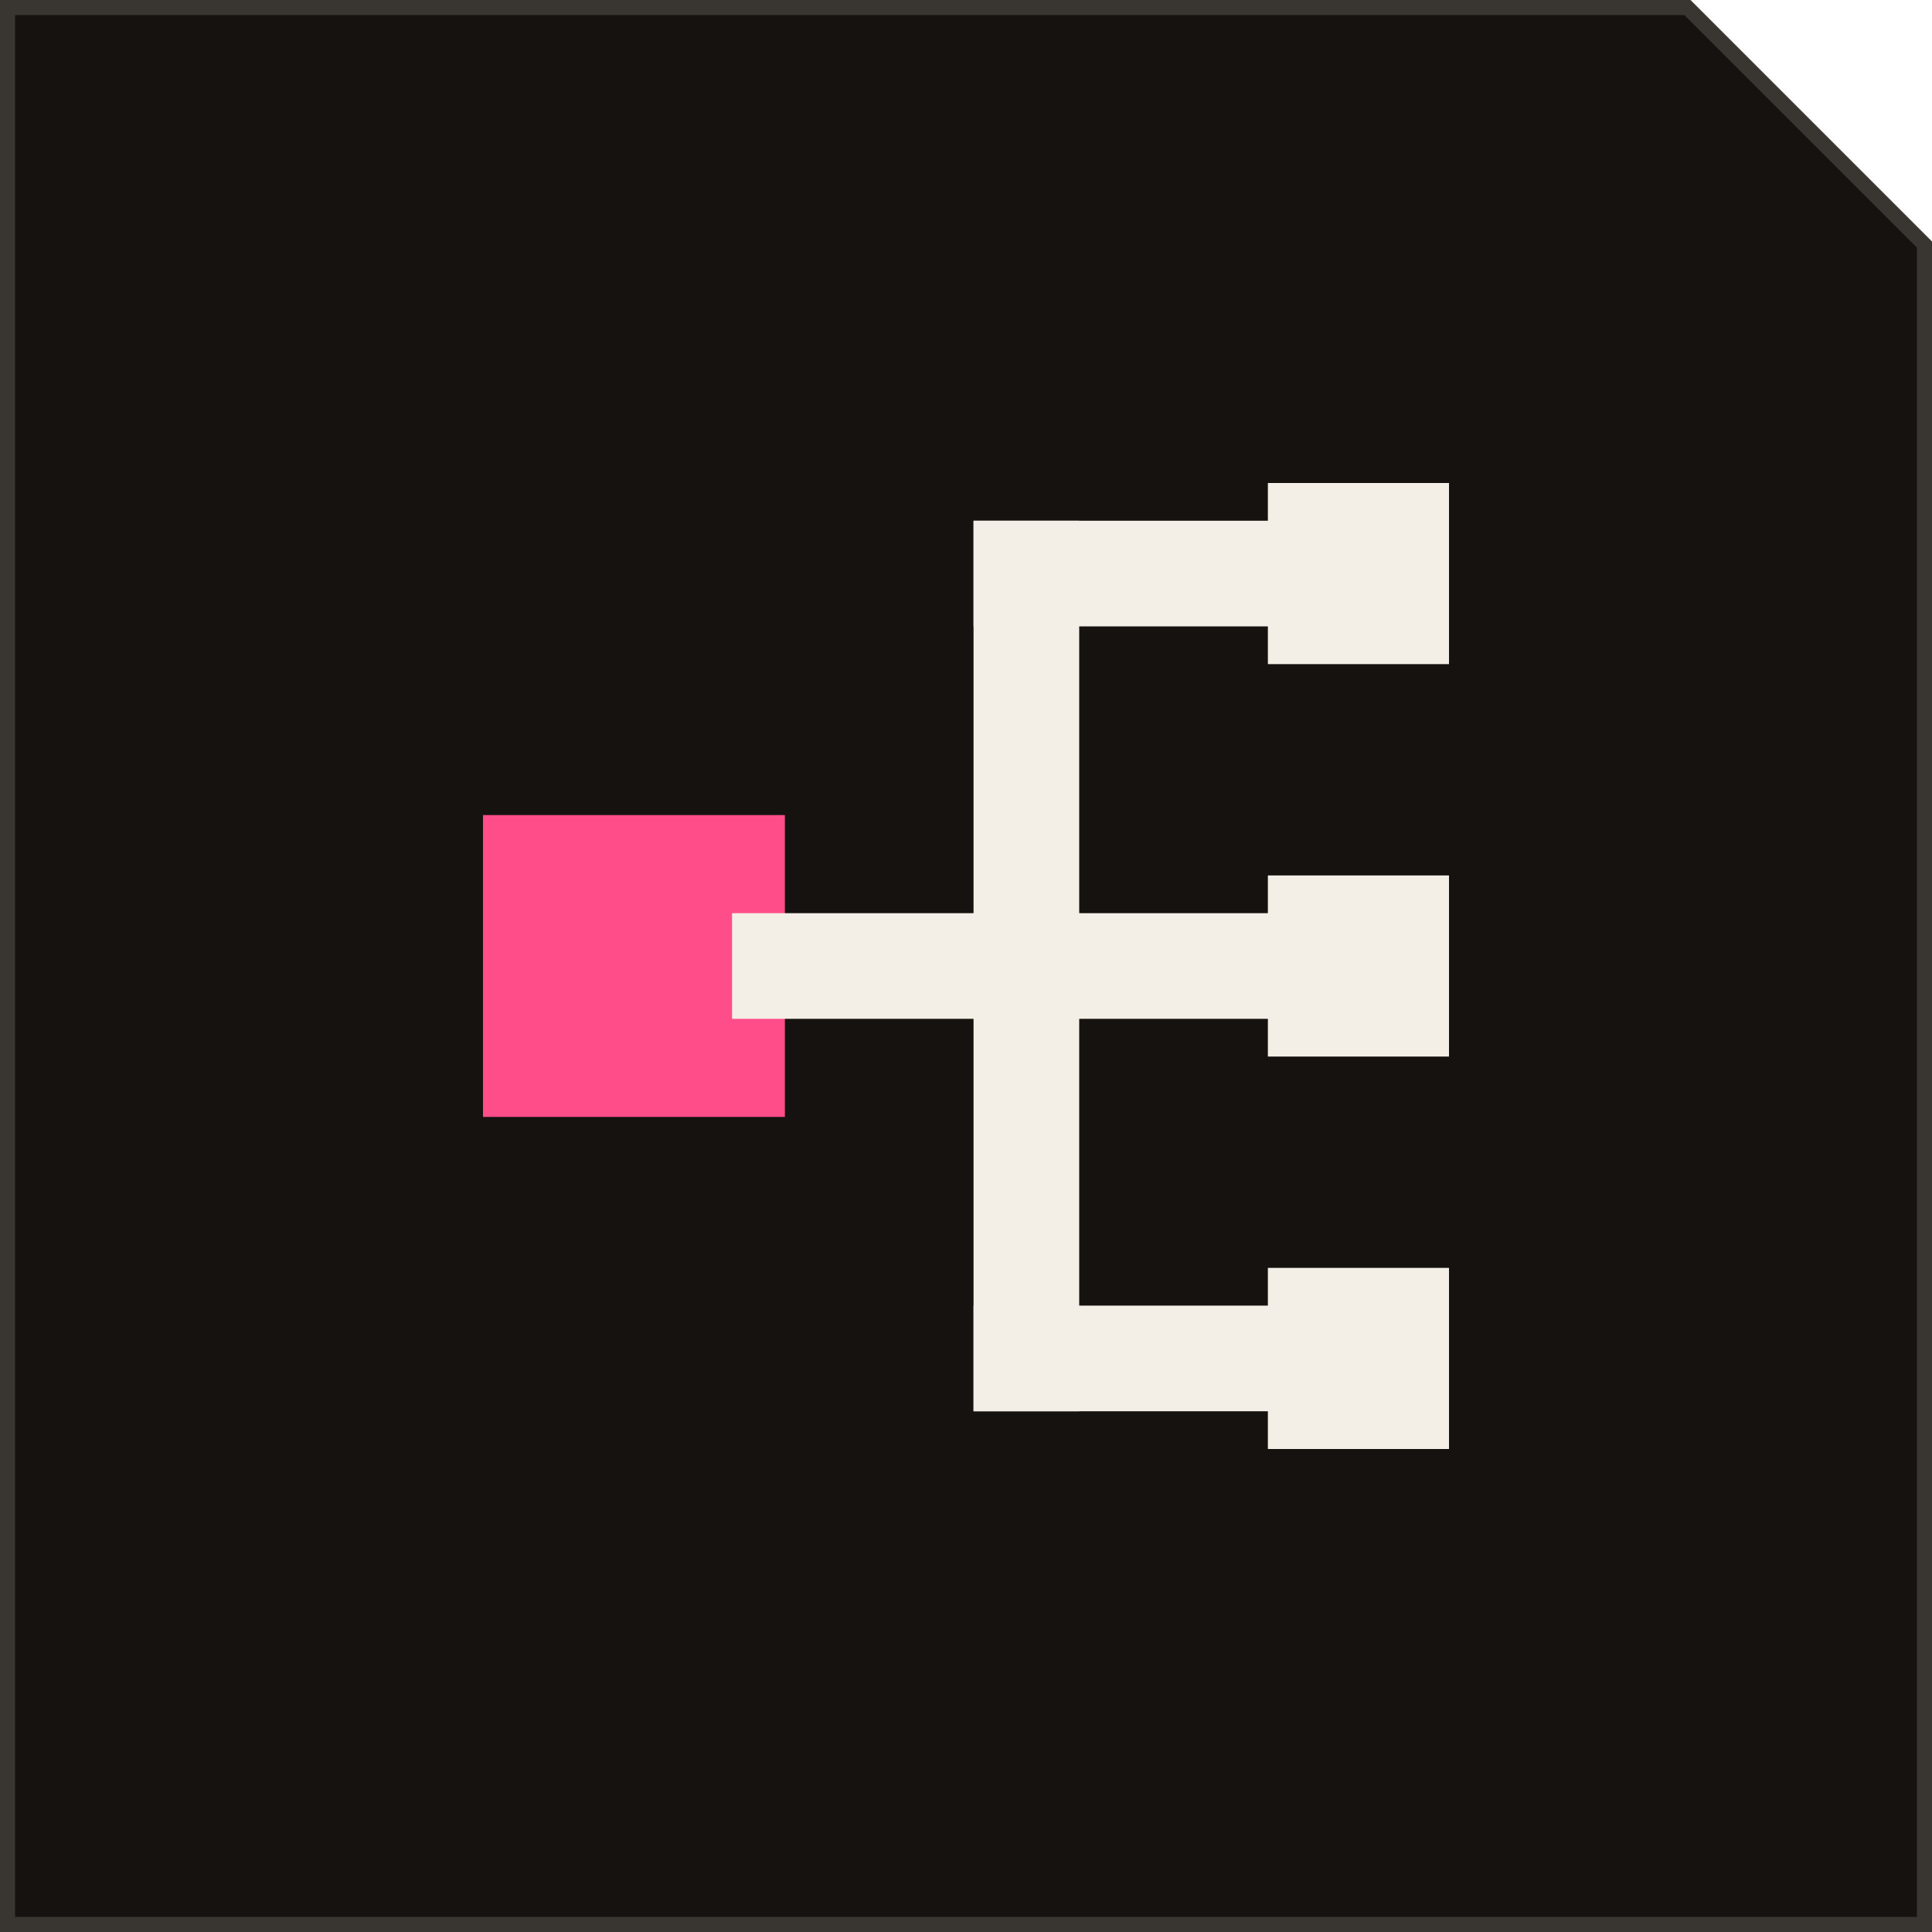
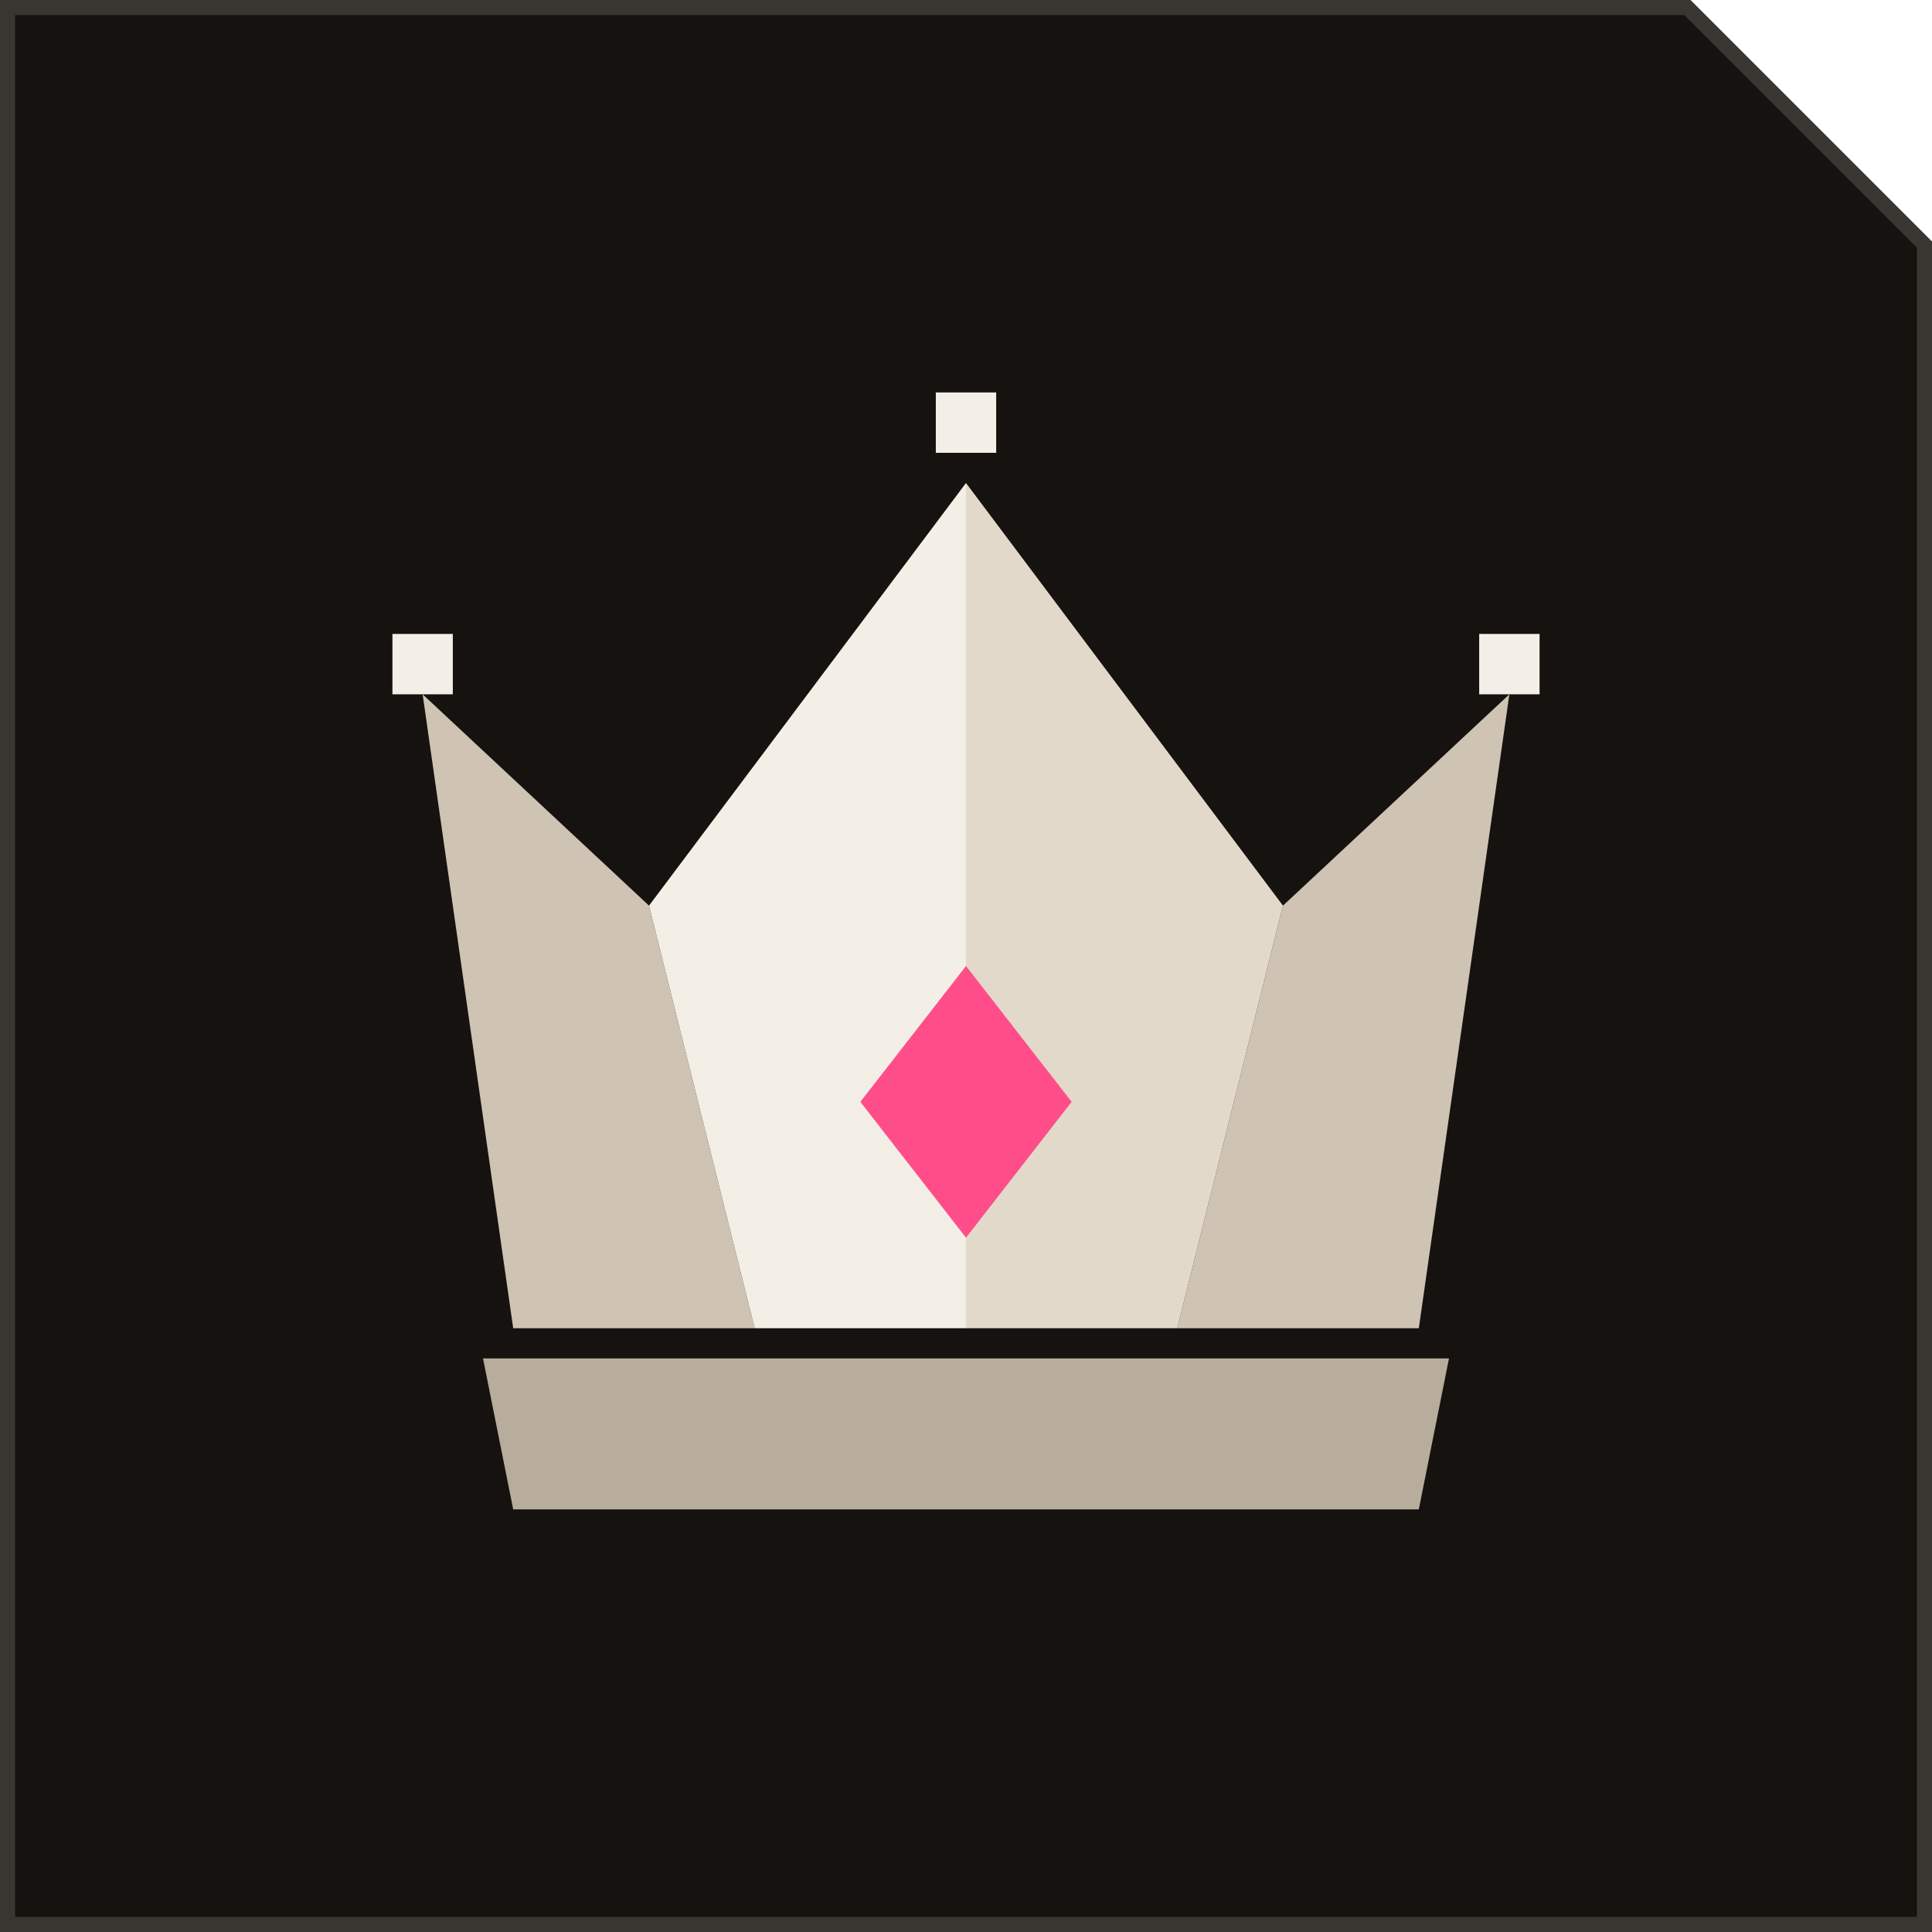
<svg xmlns="http://www.w3.org/2000/svg" viewBox="0 0 256 256" role="img" aria-label="Agon Lead Agent">
  <path d="M0 0H224L256 32V256H0Z" fill="#15120F" />
  <path d="M1 1H223.6L255 32.4V255H1Z" fill="none" stroke="#F4EFE6" stroke-opacity="0.16" stroke-width="2" />
-   <path d="M64 108H104V148H64Z" fill="#FF4D8A" />
-   <path d="M104 128H136" fill="none" stroke="#F4EFE6" stroke-width="14" stroke-linecap="square" stroke-linejoin="miter" />
-   <path d="M136 76V180" fill="none" stroke="#F4EFE6" stroke-width="14" stroke-linecap="square" stroke-linejoin="miter" />
-   <path d="M136 76H168" fill="none" stroke="#F4EFE6" stroke-width="14" stroke-linecap="square" stroke-linejoin="miter" />
-   <path d="M136 128H168" fill="none" stroke="#F4EFE6" stroke-width="14" stroke-linecap="square" stroke-linejoin="miter" />
-   <path d="M136 180H168" fill="none" stroke="#F4EFE6" stroke-width="14" stroke-linecap="square" stroke-linejoin="miter" />
-   <path d="M168 64H192V88H168Z" fill="#F4EFE6" />
-   <path d="M168 116H192V140H168Z" fill="#F4EFE6" />
-   <path d="M168 168H192V192H168Z" fill="#F4EFE6" />
+   <polygon points="56,92 86,120 100,176 68,176" fill="#CFC3B3" />
+   <polygon points="200,92 170,120 156,176 188,176" fill="#CFC3B3" />
+   <polygon points="128,64 86,120 100,176 128,176" fill="#F4EFE6" />
+   <polygon points="128,64 170,120 156,176 128,176" fill="#E3D9CB" />
+   <polygon points="64,180 192,180 188,200 68,200" fill="#B8AC9C" />
+   <polygon points="128,128 142,146 128,164 114,146" fill="#FF4D8A" />
+   <polygon points="52,84 60,84 60,92 52,92" fill="#F4EFE6" />
+   <polygon points="196,84 204,84 204,92 196,92" fill="#F4EFE6" />
+   <polygon points="124,52 132,52 132,60 124,60" fill="#F4EFE6" />
</svg>
